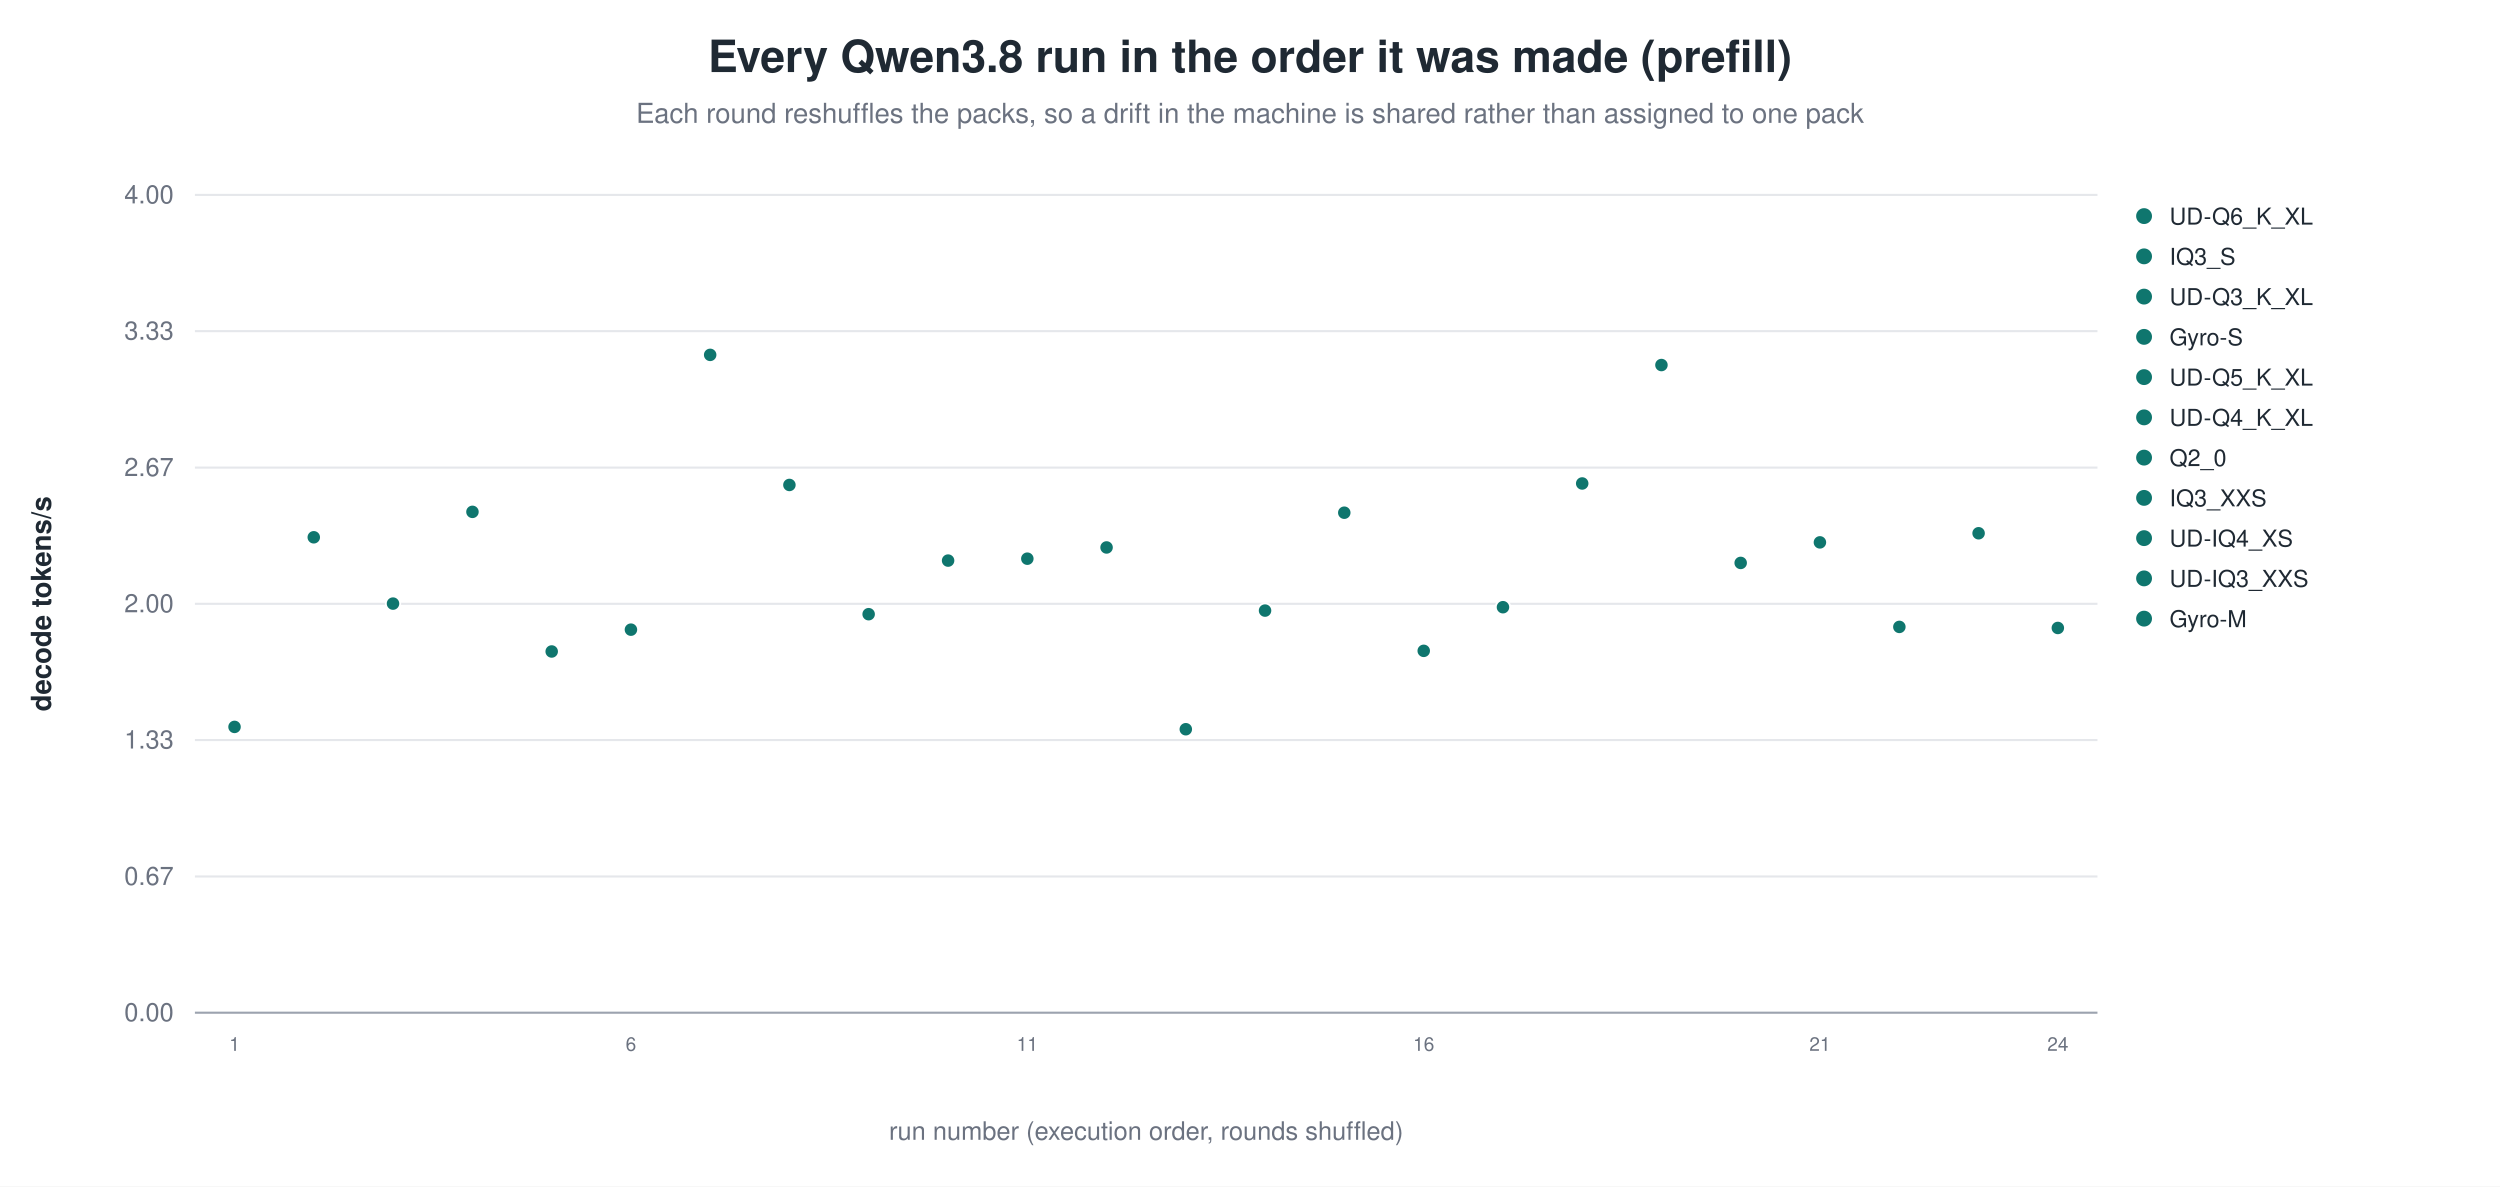
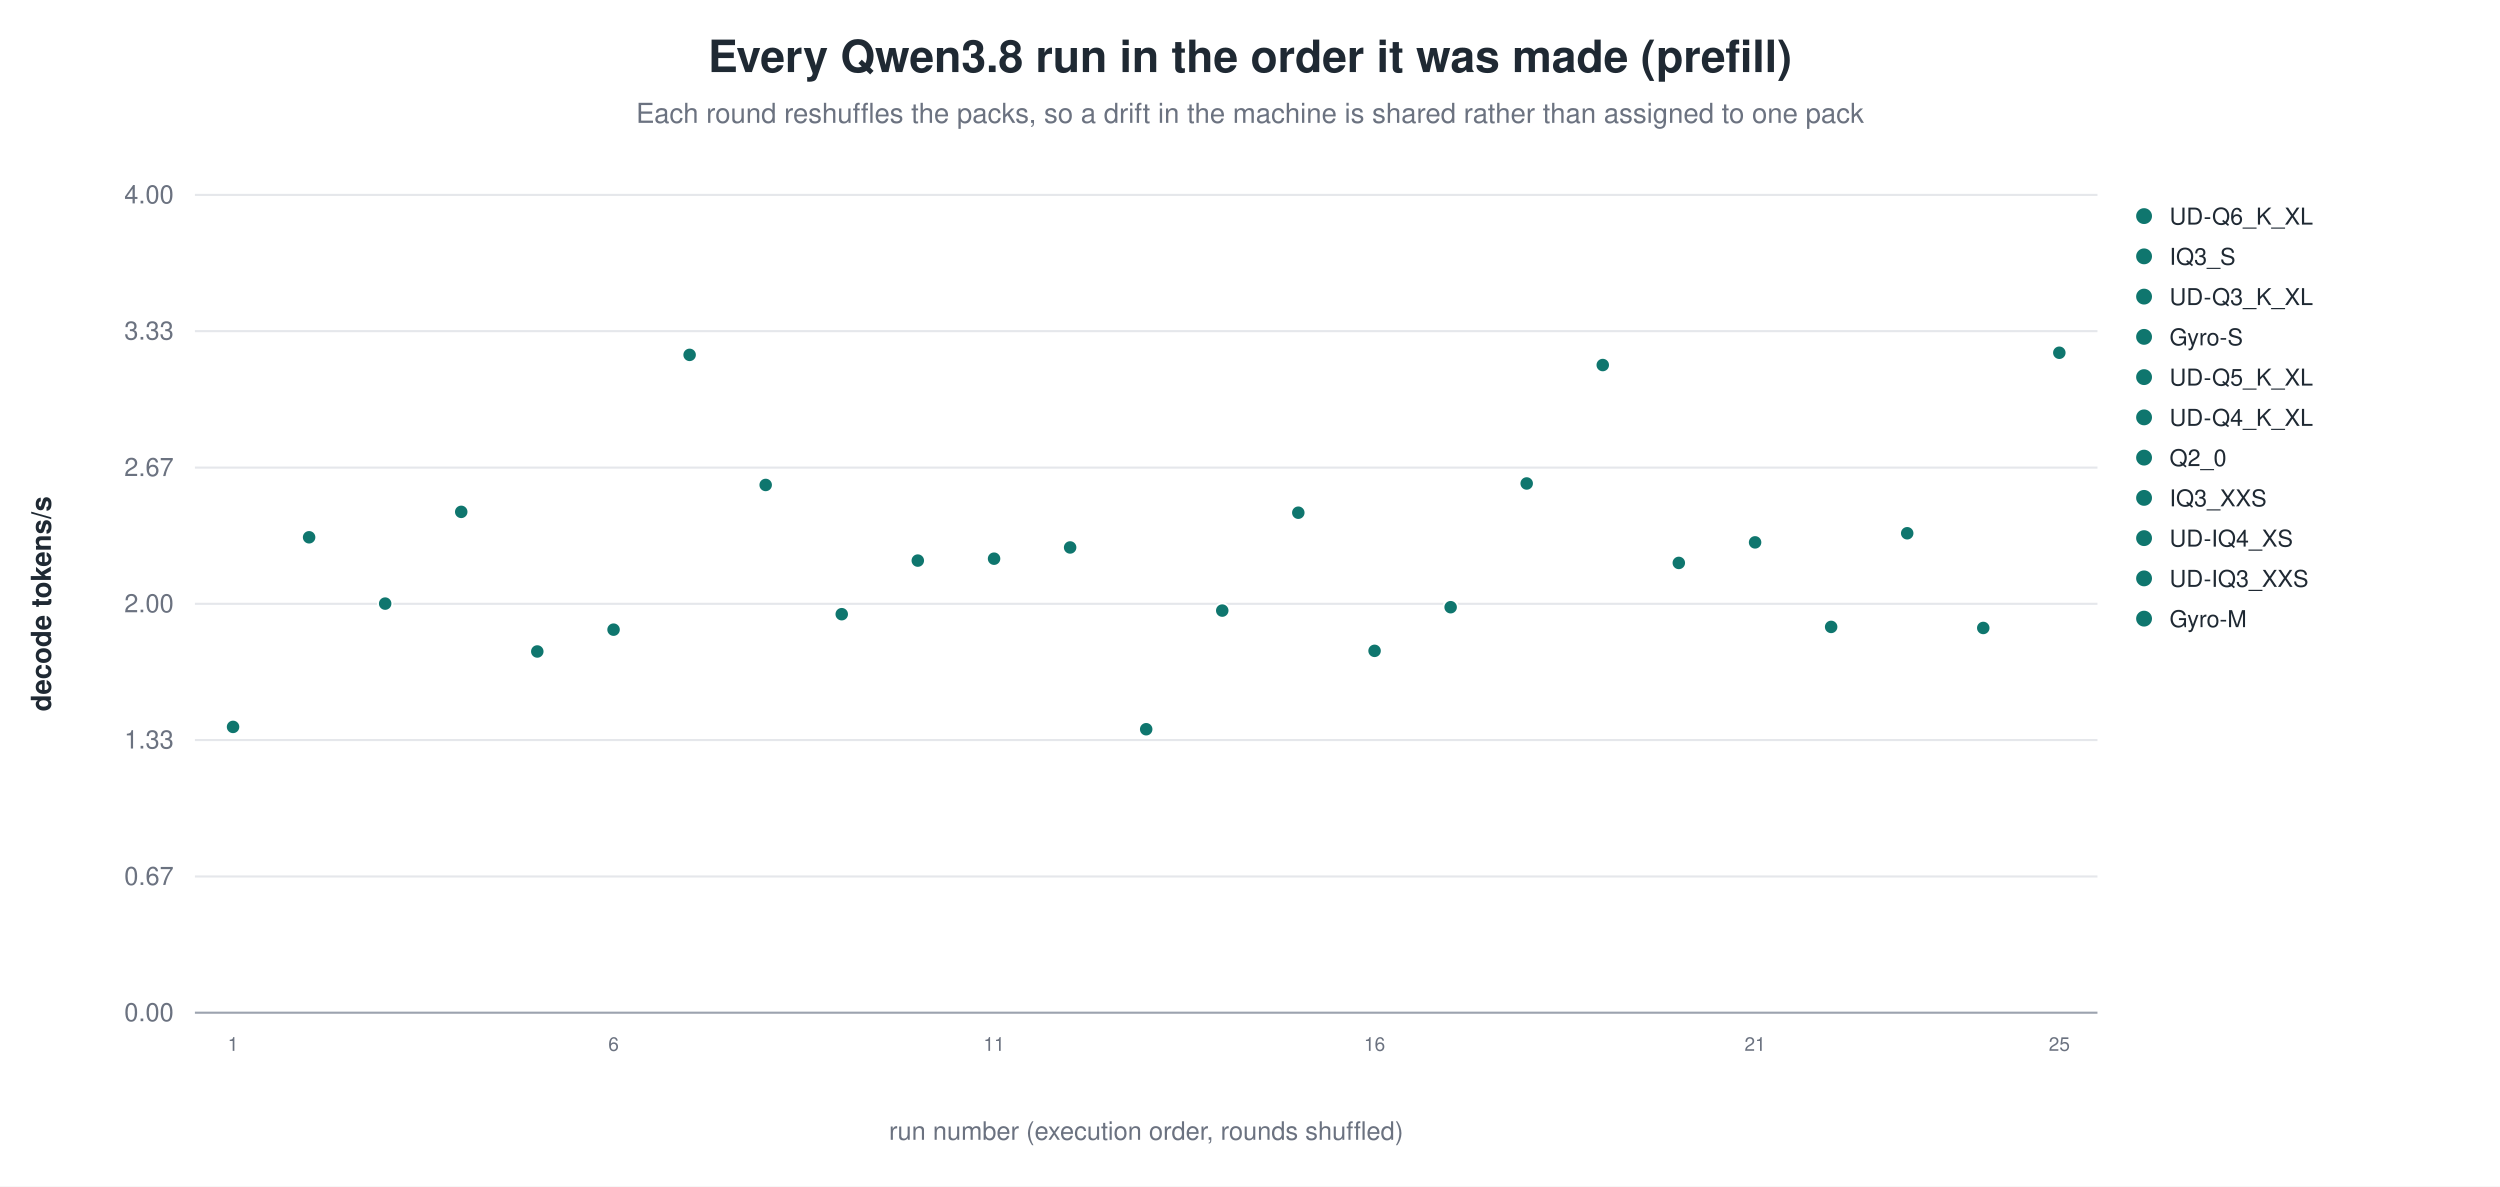
<svg xmlns="http://www.w3.org/2000/svg" width="1180" height="560" viewBox="0 0 1180 560" role="img" aria-label="Every Qwen3.8 run in the order it was made (prefill)">
  <rect width="1180" height="560" fill="white" />
  <text x="590.0" y="34" text-anchor="middle" font-family="Helvetica, Arial, sans-serif" font-size="21" font-weight="600" fill="#1f2933">Every Qwen3.8 run in the order it was made (prefill)</text>
  <text x="590.0" y="58" text-anchor="middle" font-family="Helvetica, Arial, sans-serif" font-size="13" fill="#6b7280">Each round reshuffles the packs, so a drift in the machine is shared rather than assigned to one pack</text>
  <line x1="92.0" y1="478.0" x2="990.0" y2="478.0" stroke="#9ca3af" stroke-width="1.0" />
  <text x="82.0" y="482.0" text-anchor="end" font-family="Helvetica, Arial, sans-serif" font-size="12" fill="#6b7280" font-weight="400">0.00</text>
  <line x1="92.0" y1="413.7" x2="990.0" y2="413.7" stroke="#e5e7eb" stroke-width="1.0" />
  <text x="82.0" y="417.7" text-anchor="end" font-family="Helvetica, Arial, sans-serif" font-size="12" fill="#6b7280" font-weight="400">0.67</text>
  <line x1="92.0" y1="349.3" x2="990.0" y2="349.3" stroke="#e5e7eb" stroke-width="1.0" />
  <text x="82.0" y="353.3" text-anchor="end" font-family="Helvetica, Arial, sans-serif" font-size="12" fill="#6b7280" font-weight="400">1.33</text>
  <line x1="92.0" y1="285.0" x2="990.0" y2="285.0" stroke="#e5e7eb" stroke-width="1.0" />
  <text x="82.0" y="289.0" text-anchor="end" font-family="Helvetica, Arial, sans-serif" font-size="12" fill="#6b7280" font-weight="400">2.00</text>
  <line x1="92.0" y1="220.7" x2="990.0" y2="220.7" stroke="#e5e7eb" stroke-width="1.0" />
  <text x="82.0" y="224.7" text-anchor="end" font-family="Helvetica, Arial, sans-serif" font-size="12" fill="#6b7280" font-weight="400">2.67</text>
  <line x1="92.0" y1="156.3" x2="990.0" y2="156.3" stroke="#e5e7eb" stroke-width="1.0" />
  <text x="82.0" y="160.3" text-anchor="end" font-family="Helvetica, Arial, sans-serif" font-size="12" fill="#6b7280" font-weight="400">3.33</text>
  <line x1="92.0" y1="92.0" x2="990.0" y2="92.0" stroke="#e5e7eb" stroke-width="1.0" />
  <text x="82.0" y="96.0" text-anchor="end" font-family="Helvetica, Arial, sans-serif" font-size="12" fill="#6b7280" font-weight="400">4.00</text>
  <text x="24.0" y="285.0" text-anchor="middle" font-family="Helvetica, Arial, sans-serif" font-size="13" fill="#1f2933" font-weight="600" transform="rotate(-90.0 24.0 285.0)">decode tokens/s</text>
-   <circle cx="110.7" cy="343.1" r="3.4" fill="#0f766e" stroke="white" stroke-width="0.9" opacity="1.00" />
-   <text x="110.7" y="496.0" text-anchor="middle" font-family="Helvetica, Arial, sans-serif" font-size="9" fill="#6b7280" font-weight="400">1</text>
-   <circle cx="148.1" cy="253.6" r="3.4" fill="#0f766e" stroke="white" stroke-width="0.9" opacity="1.00" />
-   <circle cx="185.5" cy="284.9" r="3.4" fill="#0f766e" stroke="white" stroke-width="0.9" opacity="1.00" />
-   <circle cx="223.0" cy="241.6" r="3.4" fill="#0f766e" stroke="white" stroke-width="0.9" opacity="1.00" />
-   <circle cx="260.4" cy="307.5" r="3.4" fill="#0f766e" stroke="white" stroke-width="0.9" opacity="1.00" />
-   <circle cx="297.8" cy="297.2" r="3.4" fill="#0f766e" stroke="white" stroke-width="0.9" opacity="1.00" />
-   <text x="297.8" y="496.0" text-anchor="middle" font-family="Helvetica, Arial, sans-serif" font-size="9" fill="#6b7280" font-weight="400">6</text>
-   <circle cx="335.2" cy="167.5" r="3.4" fill="#0f766e" stroke="white" stroke-width="0.9" opacity="1.00" />
-   <circle cx="372.6" cy="228.9" r="3.4" fill="#0f766e" stroke="white" stroke-width="0.9" opacity="1.00" />
-   <circle cx="410.0" cy="289.9" r="3.4" fill="#0f766e" stroke="white" stroke-width="0.9" opacity="1.00" />
-   <circle cx="447.5" cy="264.6" r="3.4" fill="#0f766e" stroke="white" stroke-width="0.9" opacity="1.00" />
-   <circle cx="484.9" cy="263.7" r="3.4" fill="#0f766e" stroke="white" stroke-width="0.9" opacity="1.00" />
-   <text x="484.9" y="496.0" text-anchor="middle" font-family="Helvetica, Arial, sans-serif" font-size="9" fill="#6b7280" font-weight="400">11</text>
-   <circle cx="522.3" cy="258.4" r="3.4" fill="#0f766e" stroke="white" stroke-width="0.9" opacity="1.00" />
-   <circle cx="559.7" cy="344.2" r="3.4" fill="#0f766e" stroke="white" stroke-width="0.9" opacity="1.00" />
-   <circle cx="597.1" cy="288.2" r="3.4" fill="#0f766e" stroke="white" stroke-width="0.9" opacity="1.00" />
-   <circle cx="634.5" cy="242.0" r="3.4" fill="#0f766e" stroke="white" stroke-width="0.9" opacity="1.00" />
-   <circle cx="672.0" cy="307.2" r="3.4" fill="#0f766e" stroke="white" stroke-width="0.9" opacity="1.00" />
-   <text x="672.0" y="496.0" text-anchor="middle" font-family="Helvetica, Arial, sans-serif" font-size="9" fill="#6b7280" font-weight="400">16</text>
-   <circle cx="709.4" cy="286.6" r="3.4" fill="#0f766e" stroke="white" stroke-width="0.9" opacity="1.00" />
-   <circle cx="746.8" cy="228.2" r="3.4" fill="#0f766e" stroke="white" stroke-width="0.9" opacity="1.00" />
-   <circle cx="784.2" cy="172.3" r="3.4" fill="#0f766e" stroke="white" stroke-width="0.9" opacity="1.00" />
-   <circle cx="821.6" cy="265.7" r="3.4" fill="#0f766e" stroke="white" stroke-width="0.9" opacity="1.00" />
-   <circle cx="859.0" cy="256.0" r="3.4" fill="#0f766e" stroke="white" stroke-width="0.9" opacity="1.00" />
-   <text x="859.0" y="496.0" text-anchor="middle" font-family="Helvetica, Arial, sans-serif" font-size="9" fill="#6b7280" font-weight="400">21</text>
-   <circle cx="896.5" cy="295.9" r="3.4" fill="#0f766e" stroke="white" stroke-width="0.9" opacity="1.00" />
-   <circle cx="933.9" cy="251.7" r="3.4" fill="#0f766e" stroke="white" stroke-width="0.9" opacity="1.00" />
-   <circle cx="971.3" cy="296.4" r="3.4" fill="#0f766e" stroke="white" stroke-width="0.9" opacity="1.00" />
-   <text x="971.3" y="496.0" text-anchor="middle" font-family="Helvetica, Arial, sans-serif" font-size="9" fill="#6b7280" font-weight="400">24</text>
+   <circle cx="110.0" cy="343.1" r="3.4" fill="#0f766e" stroke="white" stroke-width="0.9" opacity="1.00" />
+   <text x="110.0" y="496.0" text-anchor="middle" font-family="Helvetica, Arial, sans-serif" font-size="9" fill="#6b7280" font-weight="400">1</text>
+   <circle cx="145.9" cy="253.6" r="3.4" fill="#0f766e" stroke="white" stroke-width="0.9" opacity="1.00" />
+   <circle cx="181.8" cy="284.9" r="3.4" fill="#0f766e" stroke="white" stroke-width="0.9" opacity="1.00" />
+   <circle cx="217.7" cy="241.6" r="3.4" fill="#0f766e" stroke="white" stroke-width="0.9" opacity="1.00" />
+   <circle cx="253.6" cy="307.5" r="3.4" fill="#0f766e" stroke="white" stroke-width="0.9" opacity="1.00" />
+   <circle cx="289.6" cy="297.2" r="3.4" fill="#0f766e" stroke="white" stroke-width="0.9" opacity="1.00" />
+   <text x="289.6" y="496.0" text-anchor="middle" font-family="Helvetica, Arial, sans-serif" font-size="9" fill="#6b7280" font-weight="400">6</text>
+   <circle cx="325.5" cy="167.5" r="3.4" fill="#0f766e" stroke="white" stroke-width="0.9" opacity="1.00" />
+   <circle cx="361.4" cy="228.9" r="3.4" fill="#0f766e" stroke="white" stroke-width="0.9" opacity="1.00" />
+   <circle cx="397.3" cy="289.9" r="3.4" fill="#0f766e" stroke="white" stroke-width="0.9" opacity="1.00" />
+   <circle cx="433.2" cy="264.6" r="3.4" fill="#0f766e" stroke="white" stroke-width="0.9" opacity="1.00" />
+   <circle cx="469.2" cy="263.7" r="3.4" fill="#0f766e" stroke="white" stroke-width="0.9" opacity="1.00" />
+   <text x="469.2" y="496.0" text-anchor="middle" font-family="Helvetica, Arial, sans-serif" font-size="9" fill="#6b7280" font-weight="400">11</text>
+   <circle cx="505.1" cy="258.4" r="3.4" fill="#0f766e" stroke="white" stroke-width="0.9" opacity="1.00" />
+   <circle cx="541.0" cy="344.2" r="3.4" fill="#0f766e" stroke="white" stroke-width="0.9" opacity="1.00" />
+   <circle cx="576.9" cy="288.2" r="3.4" fill="#0f766e" stroke="white" stroke-width="0.9" opacity="1.00" />
+   <circle cx="612.8" cy="242.0" r="3.4" fill="#0f766e" stroke="white" stroke-width="0.9" opacity="1.00" />
+   <circle cx="648.8" cy="307.2" r="3.4" fill="#0f766e" stroke="white" stroke-width="0.9" opacity="1.00" />
+   <text x="648.8" y="496.0" text-anchor="middle" font-family="Helvetica, Arial, sans-serif" font-size="9" fill="#6b7280" font-weight="400">16</text>
+   <circle cx="684.7" cy="286.6" r="3.4" fill="#0f766e" stroke="white" stroke-width="0.9" opacity="1.00" />
+   <circle cx="720.6" cy="228.2" r="3.4" fill="#0f766e" stroke="white" stroke-width="0.9" opacity="1.00" />
+   <circle cx="756.5" cy="172.3" r="3.4" fill="#0f766e" stroke="white" stroke-width="0.9" opacity="1.00" />
+   <circle cx="792.4" cy="265.7" r="3.4" fill="#0f766e" stroke="white" stroke-width="0.9" opacity="1.00" />
+   <circle cx="828.4" cy="256.0" r="3.4" fill="#0f766e" stroke="white" stroke-width="0.9" opacity="1.00" />
+   <text x="828.4" y="496.0" text-anchor="middle" font-family="Helvetica, Arial, sans-serif" font-size="9" fill="#6b7280" font-weight="400">21</text>
+   <circle cx="864.3" cy="295.9" r="3.4" fill="#0f766e" stroke="white" stroke-width="0.9" opacity="1.00" />
+   <circle cx="900.2" cy="251.7" r="3.4" fill="#0f766e" stroke="white" stroke-width="0.9" opacity="1.00" />
+   <circle cx="936.1" cy="296.4" r="3.4" fill="#0f766e" stroke="white" stroke-width="0.9" opacity="1.00" />
+   <circle cx="972.0" cy="166.5" r="3.4" fill="#0f766e" stroke="white" stroke-width="0.9" opacity="1.00" />
+   <text x="972.0" y="496.0" text-anchor="middle" font-family="Helvetica, Arial, sans-serif" font-size="9" fill="#6b7280" font-weight="400">25</text>
  <circle cx="1012.0" cy="102.0" r="4.2" fill="#0f766e" stroke="white" stroke-width="0.9" opacity="1.00" />
  <text x="1024.0" y="106.0" text-anchor="start" font-family="Helvetica, Arial, sans-serif" font-size="11" fill="#1f2933" font-weight="400">UD-Q6_K_XL</text>
  <circle cx="1012.0" cy="121.0" r="4.2" fill="#0f766e" stroke="white" stroke-width="0.9" opacity="1.00" />
  <text x="1024.0" y="125.0" text-anchor="start" font-family="Helvetica, Arial, sans-serif" font-size="11" fill="#1f2933" font-weight="400">IQ3_S</text>
  <circle cx="1012.0" cy="140.0" r="4.2" fill="#0f766e" stroke="white" stroke-width="0.9" opacity="1.00" />
  <text x="1024.0" y="144.0" text-anchor="start" font-family="Helvetica, Arial, sans-serif" font-size="11" fill="#1f2933" font-weight="400">UD-Q3_K_XL</text>
  <circle cx="1012.0" cy="159.0" r="4.2" fill="#0f766e" stroke="white" stroke-width="0.9" opacity="1.00" />
  <text x="1024.0" y="163.0" text-anchor="start" font-family="Helvetica, Arial, sans-serif" font-size="11" fill="#1f2933" font-weight="400">Gyro-S</text>
  <circle cx="1012.0" cy="178.0" r="4.2" fill="#0f766e" stroke="white" stroke-width="0.9" opacity="1.00" />
  <text x="1024.0" y="182.0" text-anchor="start" font-family="Helvetica, Arial, sans-serif" font-size="11" fill="#1f2933" font-weight="400">UD-Q5_K_XL</text>
  <circle cx="1012.0" cy="197.0" r="4.2" fill="#0f766e" stroke="white" stroke-width="0.9" opacity="1.00" />
  <text x="1024.0" y="201.0" text-anchor="start" font-family="Helvetica, Arial, sans-serif" font-size="11" fill="#1f2933" font-weight="400">UD-Q4_K_XL</text>
  <circle cx="1012.0" cy="216.0" r="4.2" fill="#0f766e" stroke="white" stroke-width="0.9" opacity="1.00" />
  <text x="1024.0" y="220.0" text-anchor="start" font-family="Helvetica, Arial, sans-serif" font-size="11" fill="#1f2933" font-weight="400">Q2_0</text>
  <circle cx="1012.0" cy="235.0" r="4.2" fill="#0f766e" stroke="white" stroke-width="0.9" opacity="1.00" />
  <text x="1024.0" y="239.0" text-anchor="start" font-family="Helvetica, Arial, sans-serif" font-size="11" fill="#1f2933" font-weight="400">IQ3_XXS</text>
  <circle cx="1012.0" cy="254.0" r="4.2" fill="#0f766e" stroke="white" stroke-width="0.9" opacity="1.00" />
  <text x="1024.0" y="258.0" text-anchor="start" font-family="Helvetica, Arial, sans-serif" font-size="11" fill="#1f2933" font-weight="400">UD-IQ4_XS</text>
  <circle cx="1012.0" cy="273.0" r="4.2" fill="#0f766e" stroke="white" stroke-width="0.9" opacity="1.00" />
  <text x="1024.0" y="277.0" text-anchor="start" font-family="Helvetica, Arial, sans-serif" font-size="11" fill="#1f2933" font-weight="400">UD-IQ3_XXS</text>
  <circle cx="1012.0" cy="292.0" r="4.2" fill="#0f766e" stroke="white" stroke-width="0.9" opacity="1.00" />
  <text x="1024.0" y="296.0" text-anchor="start" font-family="Helvetica, Arial, sans-serif" font-size="11" fill="#1f2933" font-weight="400">Gyro-M</text>
  <text x="541.0" y="538.0" text-anchor="middle" font-family="Helvetica, Arial, sans-serif" font-size="12" fill="#6b7280" font-weight="400">run number (execution order, rounds shuffled)</text>
</svg>
